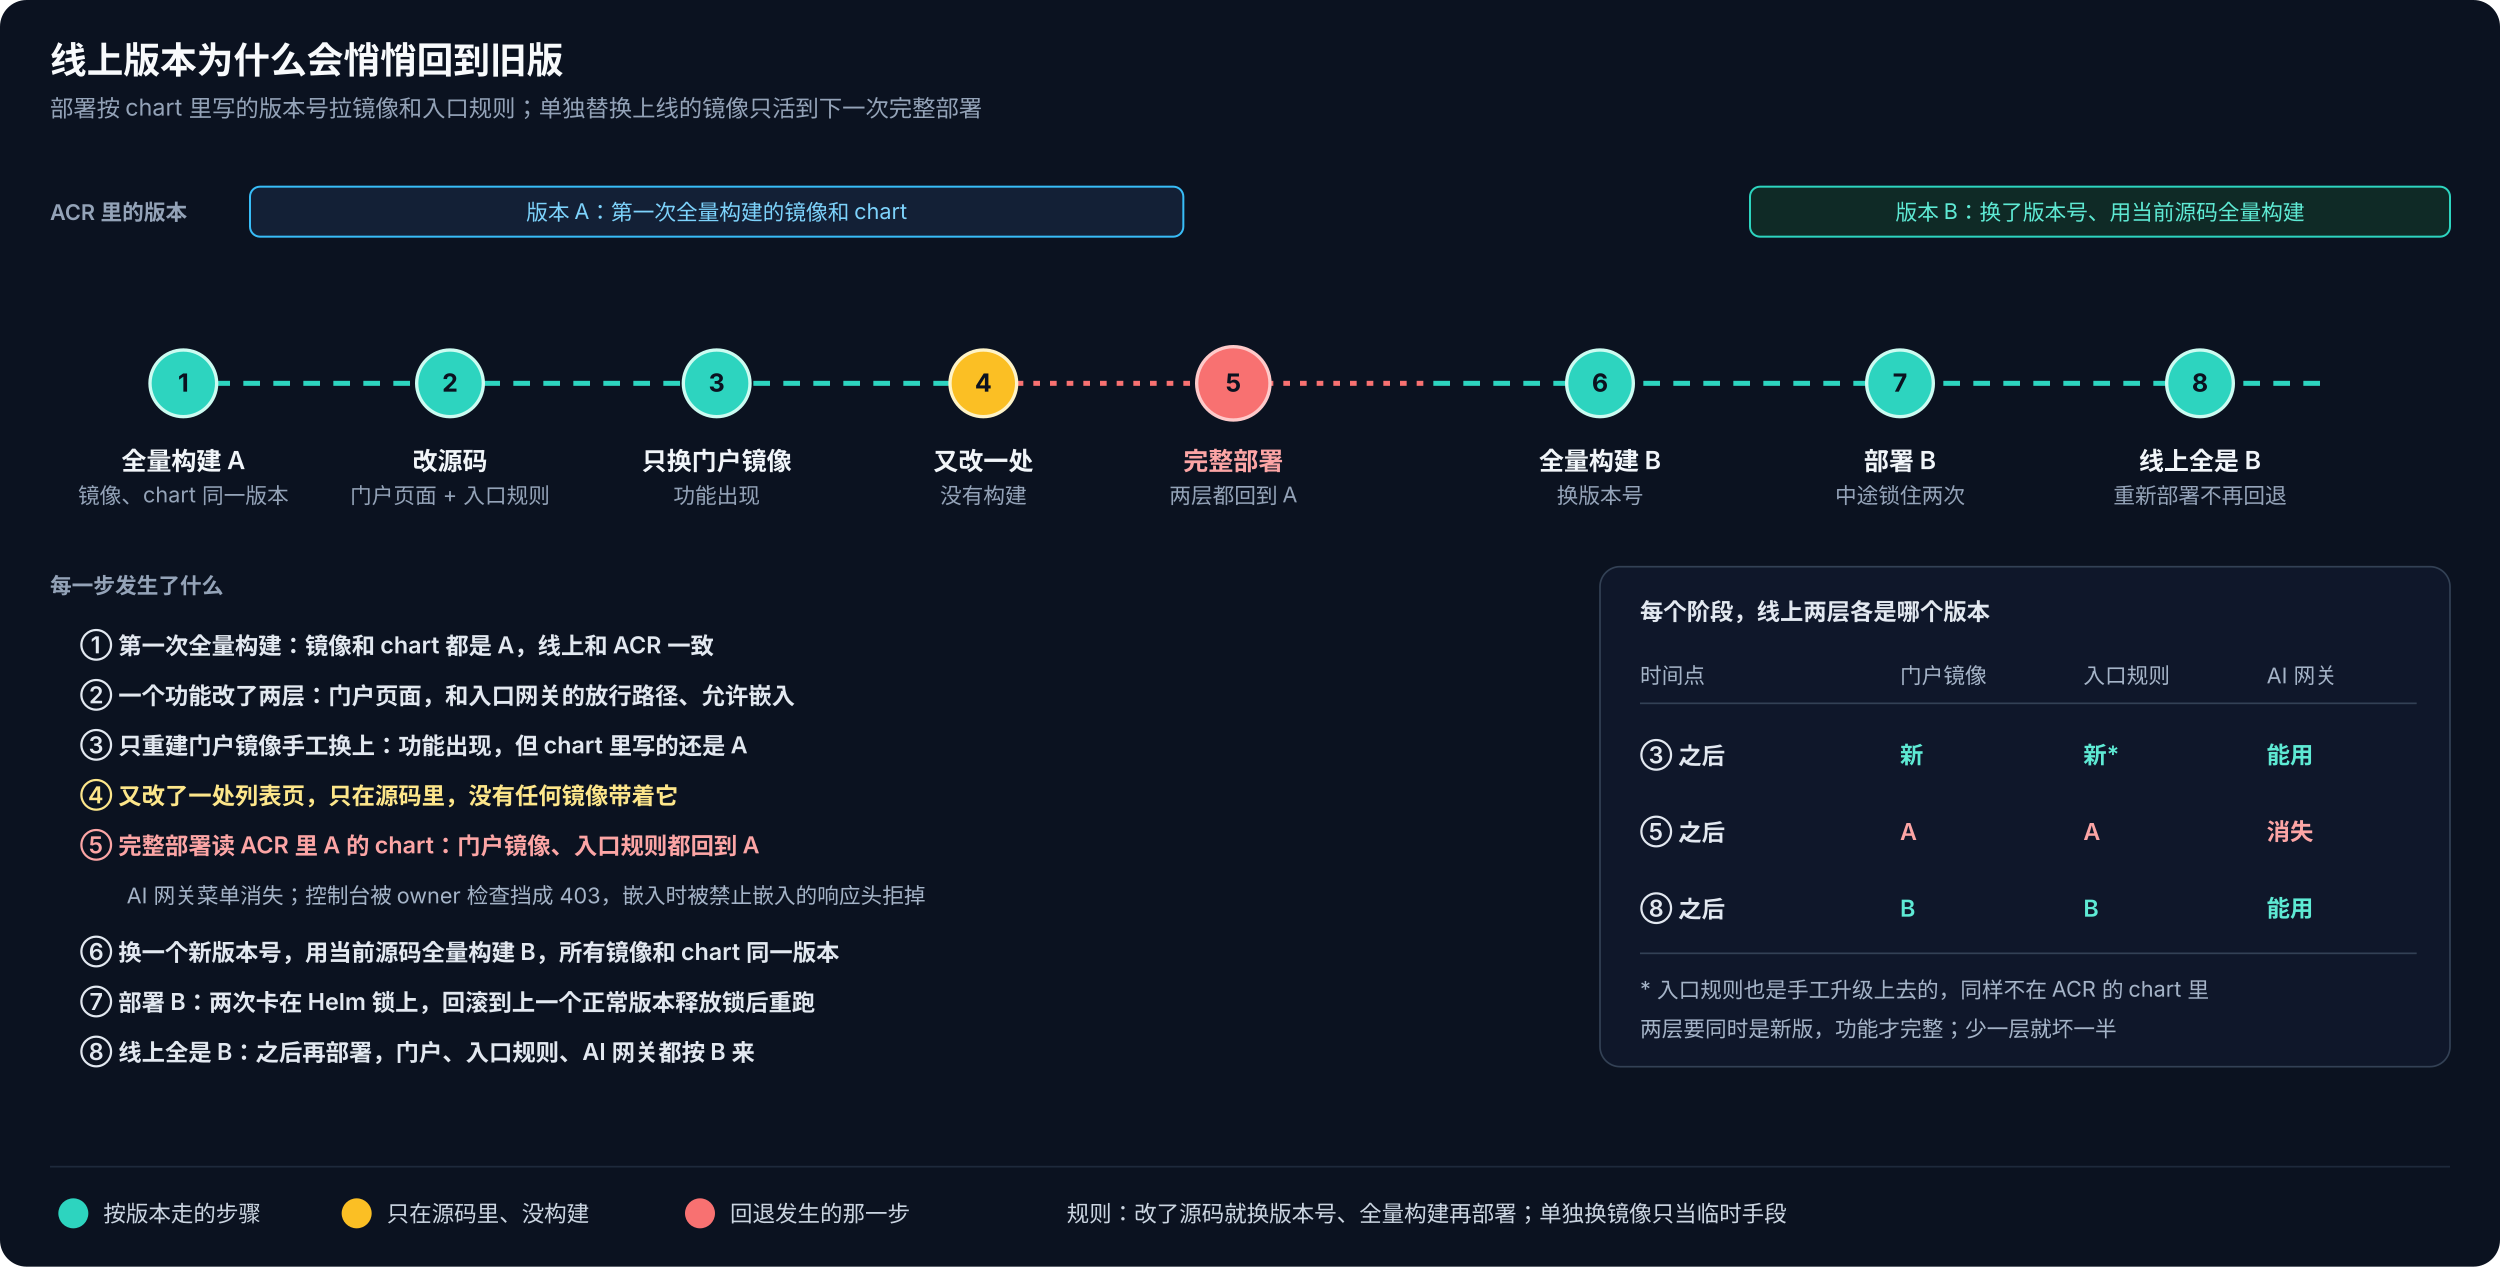
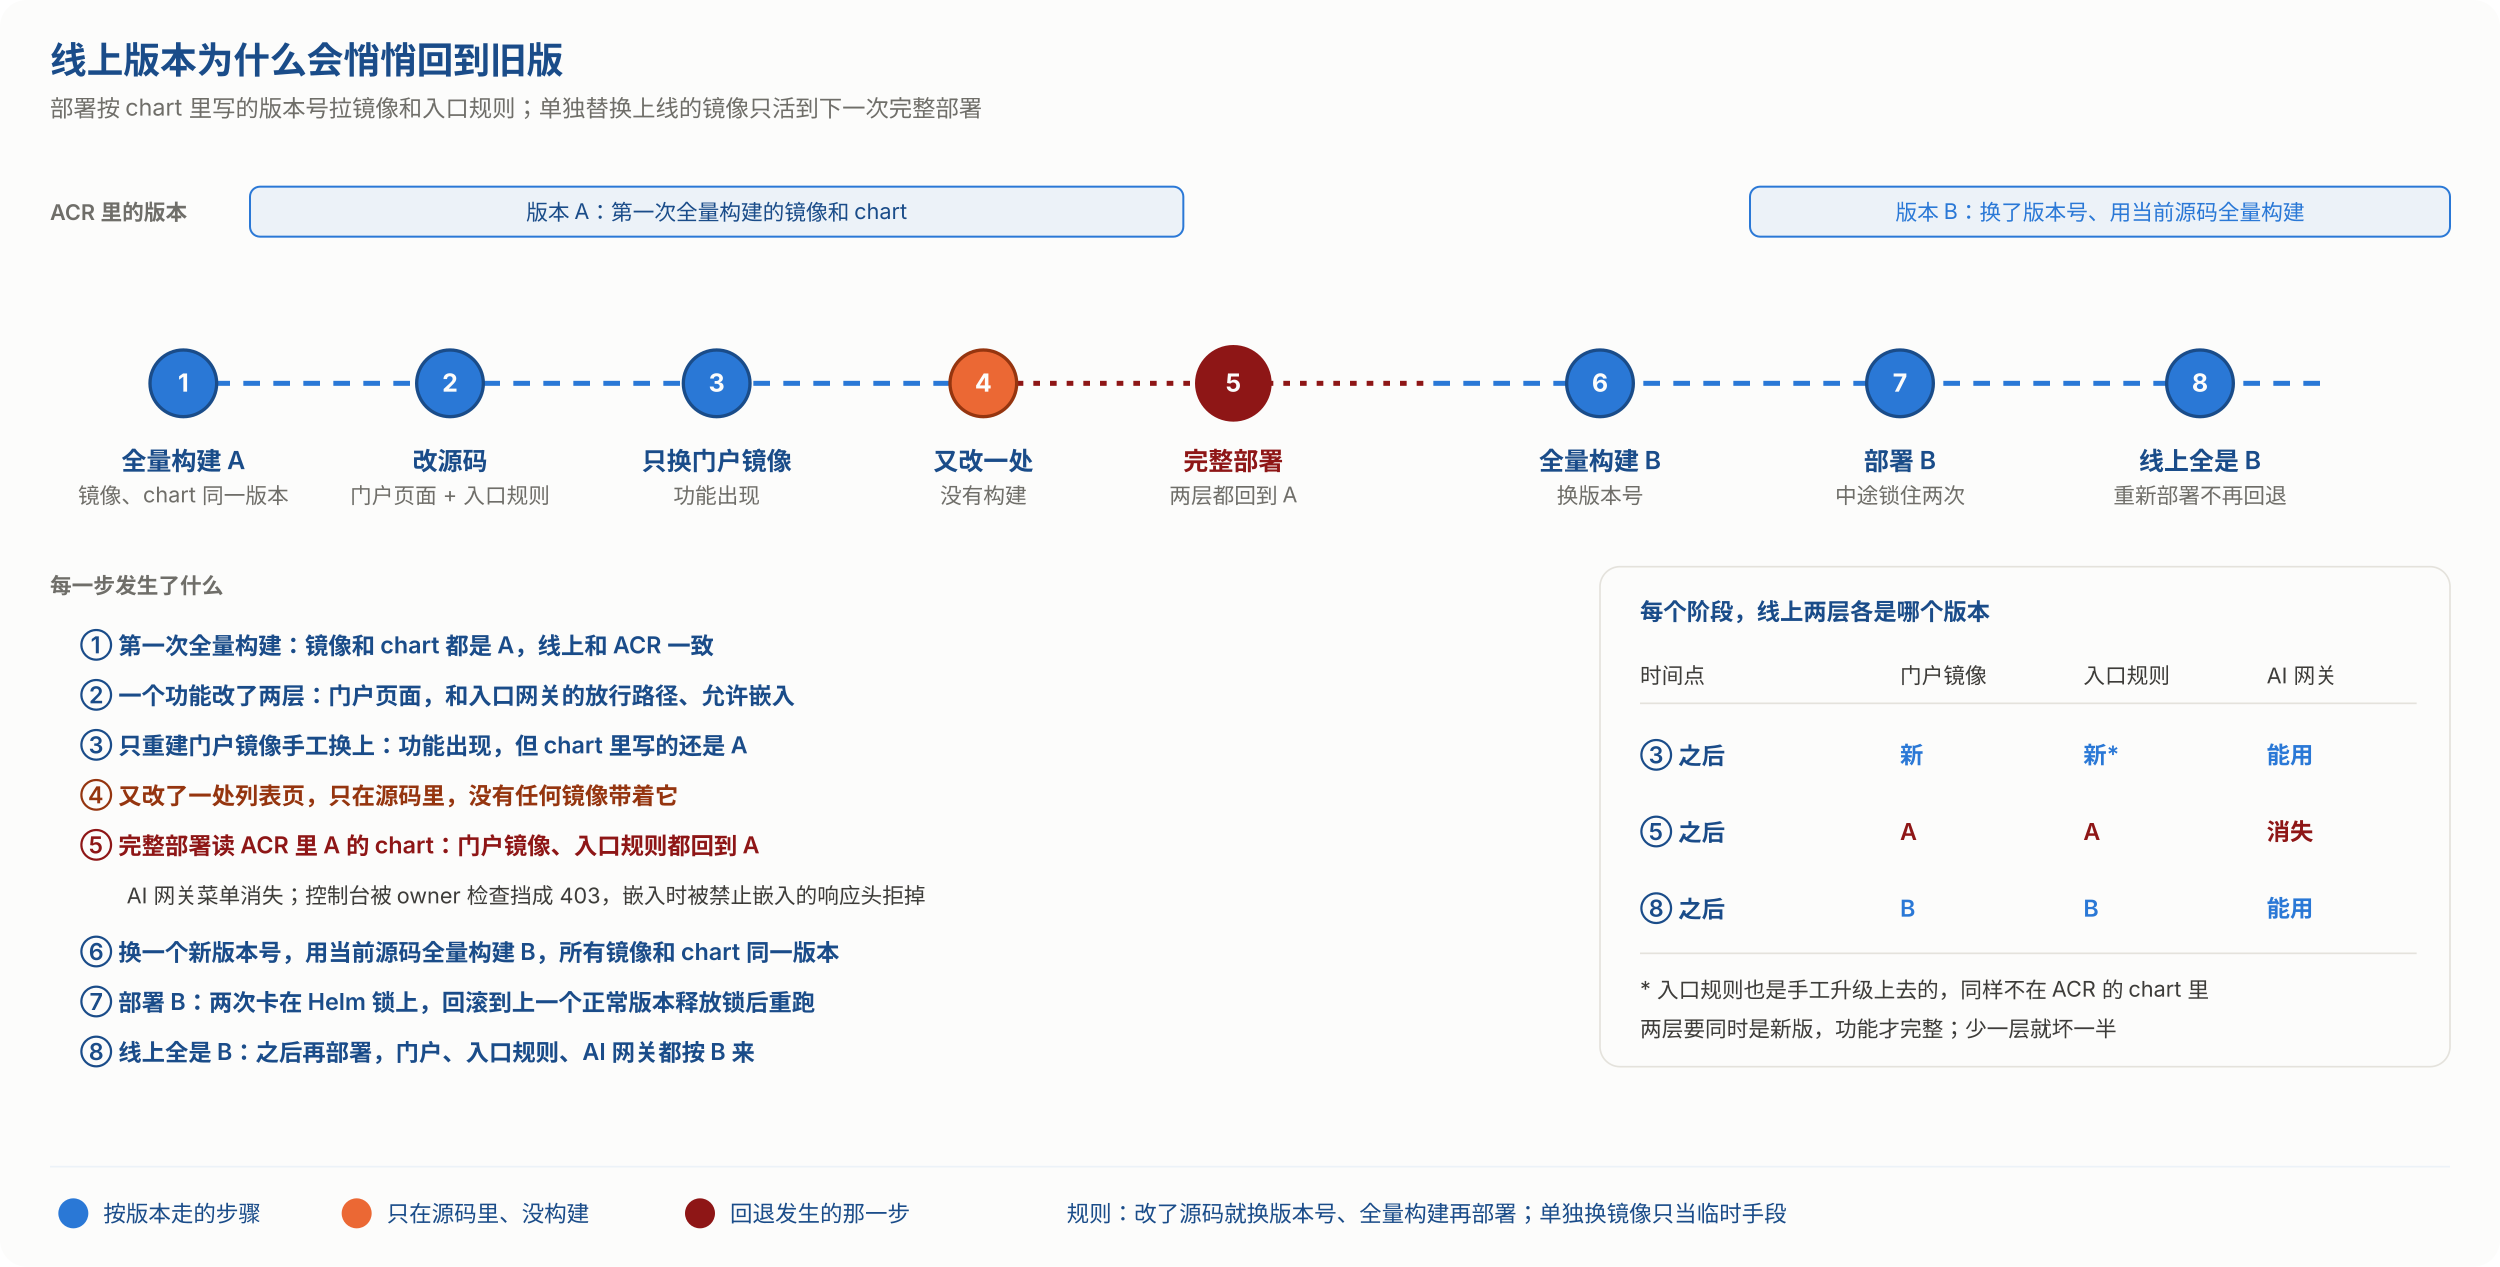
<svg xmlns="http://www.w3.org/2000/svg" viewBox="0 0 1500 760" width="1500" height="760" font-family="-apple-system, 'PingFang SC', 'Microsoft YaHei', 'Segoe UI', sans-serif">
  <style>
- .title{fill:#f8fafc;font-size:22px;font-weight:700}
- .sub{fill:#94a3b8;font-size:14px}
- .n{fill:#0b1220;font-size:15px;font-weight:700;text-anchor:middle}
- .nt{fill:#f1f5f9;font-size:15px;font-weight:600;text-anchor:middle}
- .np{fill:#94a3b8;font-size:13px;text-anchor:middle}
- .lt{fill:#e2e8f0;font-size:14px;font-weight:600}
- .ld{fill:#a5b4c8;font-size:13px}
- .lg{fill:#cbd5e1;font-size:13.5px}
- .lane{fill:#94a3b8;font-size:13px;font-weight:600}
- .flow{fill:none;stroke:#2dd4bf;stroke-width:3;stroke-dasharray:10 8;animation:d 1.6s linear infinite}
- .bad{fill:none;stroke:#f87171;stroke-width:3;stroke-dasharray:4 6}
+ .title{font-family:"Songti SC","STSong","Noto Serif SC",serif;fill:#1a4c89;font-size:22px;font-weight:700}
+ .sub{fill:#6f6e69;font-size:14px}
+ .n{fill:#fcfcfb;font-size:15px;font-weight:700;text-anchor:middle}
+ .nt{fill:#1a4c89;font-size:15px;font-weight:600;text-anchor:middle}
+ .np{fill:#6f6e69;font-size:13px;text-anchor:middle}
+ .lt{fill:#1a4c89;font-size:14px;font-weight:600}
+ .ld{fill:#3d3c39;font-size:13px}
+ .lg{fill:#1a4c89;font-size:13.5px}
+ .lane{fill:#6f6e69;font-size:13px;font-weight:600}
+ .flow{fill:none;stroke:#2a78d6;stroke-width:3;stroke-dasharray:10 8;animation:d 1.6s linear infinite}
+ .bad{fill:none;stroke:#8e1616;stroke-width:3;stroke-dasharray:4 6}
@keyframes d{to{stroke-dashoffset:-36}}
- .lead{stroke:#475569;stroke-width:1;stroke-dasharray:3 3}
+ .lead{stroke:#e4e2dc;stroke-width:1;stroke-dasharray:3 3}
.pulse{animation:p 2.2s ease-in-out infinite}
@keyframes p{0%,100%{opacity:1}50%{opacity:.4}}
</style>
-   <rect width="1500" height="760" rx="16" fill="#0b1220" />
+   <rect width="1500" height="760" rx="16" fill="#fcfcfb" />
  <text class="title" x="30" y="44">线上版本为什么会悄悄回到旧版</text>
  <text class="sub" x="30" y="70">部署按 chart 里写的版本号拉镜像和入口规则；单独替换上线的镜像只活到下一次完整部署</text>
  <text class="lane" x="30" y="132">ACR 里的版本</text>
-   <rect x="150" y="112" width="560" height="30" rx="6" fill="#132036" stroke="#38bdf8" stroke-width="1.2" />
-   <text class="ld" x="430" y="132" text-anchor="middle" style="fill:#7dd3fc">版本 A：第一次全量构建的镜像和 chart</text>
-   <rect x="1050" y="112" width="420" height="30" rx="6" fill="#0f2a26" stroke="#2dd4bf" stroke-width="1.2" />
-   <text class="ld" x="1260" y="132" text-anchor="middle" style="fill:#5eead4">版本 B：换了版本号、用当前源码全量构建</text>
+   <rect x="150" y="112" width="560" height="30" rx="6" fill="#ecf2f8" stroke="#2a78d6" stroke-width="1.2" />
+   <text class="ld" x="430" y="132" text-anchor="middle" style="fill:#1a4c89">版本 A：第一次全量构建的镜像和 chart</text>
+   <rect x="1050" y="112" width="420" height="30" rx="6" fill="#ecf2f8" stroke="#2a78d6" stroke-width="1.2" />
+   <text class="ld" x="1260" y="132" text-anchor="middle" style="fill:#2a78d6">版本 B：换了版本号、用当前源码全量构建</text>
  <path class="flow" d="M110,230 L590,230" />
  <path class="bad" d="M590,230 L860,230" />
  <path class="flow" d="M860,230 L1400,230" />
  <g>
-     <circle cx="110" cy="230" r="20" fill="#2dd4bf" stroke="#ccfbf1" stroke-width="2" />
+     <circle cx="110" cy="230" r="20" fill="#2a78d6" stroke="#1a4c89" stroke-width="2" />
    <text class="n" x="110" y="235">1</text>
    <text class="nt" x="110" y="282">全量构建 A</text>
    <text class="np" x="110" y="302">镜像、chart 同一版本</text>
  </g>
  <g>
-     <circle cx="270" cy="230" r="20" fill="#2dd4bf" stroke="#ccfbf1" stroke-width="2" />
+     <circle cx="270" cy="230" r="20" fill="#2a78d6" stroke="#1a4c89" stroke-width="2" />
    <text class="n" x="270" y="235">2</text>
    <text class="nt" x="270" y="282">改源码</text>
    <text class="np" x="270" y="302">门户页面 + 入口规则</text>
  </g>
  <g>
-     <circle cx="430" cy="230" r="20" fill="#2dd4bf" stroke="#ccfbf1" stroke-width="2" />
+     <circle cx="430" cy="230" r="20" fill="#2a78d6" stroke="#1a4c89" stroke-width="2" />
    <text class="n" x="430" y="235">3</text>
    <text class="nt" x="430" y="282">只换门户镜像</text>
    <text class="np" x="430" y="302">功能出现</text>
  </g>
  <g>
-     <circle cx="590" cy="230" r="20" fill="#fbbf24" stroke="#fef3c7" stroke-width="2" />
+     <circle cx="590" cy="230" r="20" fill="#eb6834" stroke="#95350f" stroke-width="2" />
    <text class="n" x="590" y="235">4</text>
    <text class="nt" x="590" y="282">又改一处</text>
    <text class="np" x="590" y="302">没有构建</text>
  </g>
  <g class="pulse">
-     <circle cx="740" cy="230" r="22" fill="#f87171" stroke="#fecaca" stroke-width="2" />
+     <circle cx="740" cy="230" r="22" fill="#8e1616" stroke="#8e1616" stroke-width="2" />
    <text class="n" x="740" y="235">5</text>
  </g>
-   <text class="nt" x="740" y="282" style="fill:#fca5a5">完整部署</text>
+   <text class="nt" x="740" y="282" style="fill:#8e1616">完整部署</text>
  <text class="np" x="740" y="302">两层都回到 A</text>
  <g>
-     <circle cx="960" cy="230" r="20" fill="#2dd4bf" stroke="#ccfbf1" stroke-width="2" />
+     <circle cx="960" cy="230" r="20" fill="#2a78d6" stroke="#1a4c89" stroke-width="2" />
    <text class="n" x="960" y="235">6</text>
    <text class="nt" x="960" y="282">全量构建 B</text>
    <text class="np" x="960" y="302">换版本号</text>
  </g>
  <g>
-     <circle cx="1140" cy="230" r="20" fill="#2dd4bf" stroke="#ccfbf1" stroke-width="2" />
+     <circle cx="1140" cy="230" r="20" fill="#2a78d6" stroke="#1a4c89" stroke-width="2" />
    <text class="n" x="1140" y="235">7</text>
    <text class="nt" x="1140" y="282">部署 B</text>
    <text class="np" x="1140" y="302">中途锁住两次</text>
  </g>
  <g>
-     <circle cx="1320" cy="230" r="20" fill="#2dd4bf" stroke="#ccfbf1" stroke-width="2" />
+     <circle cx="1320" cy="230" r="20" fill="#2a78d6" stroke="#1a4c89" stroke-width="2" />
    <text class="n" x="1320" y="235">8</text>
    <text class="nt" x="1320" y="282">线上全是 B</text>
    <text class="np" x="1320" y="302">重新部署不再回退</text>
  </g>
  <text class="lane" x="30" y="356">每一步发生了什么</text>
-   <text class="lt" x="48" y="392" style="fill:#e2e8f0">①  第一次全量构建：镜像和 chart 都是 A，线上和 ACR 一致</text>
-   <text class="lt" x="48" y="422" style="fill:#e2e8f0">②  一个功能改了两层：门户页面，和入口网关的放行路径、允许嵌入</text>
-   <text class="lt" x="48" y="452" style="fill:#e2e8f0">③  只重建门户镜像手工换上：功能出现，但 chart 里写的还是 A</text>
-   <text class="lt" x="48" y="482" style="fill:#fde68a">④  又改了一处列表页，只在源码里，没有任何镜像带着它</text>
-   <text class="lt" x="48" y="512" style="fill:#fca5a5">⑤  完整部署读 ACR 里 A 的 chart：门户镜像、入口规则都回到 A</text>
-   <text class="ld" x="76" y="542" style="fill:#a5b4c8">AI 网关菜单消失；控制台被 owner 检查挡成 403，嵌入时被禁止嵌入的响应头拒掉</text>
-   <text class="lt" x="48" y="576" style="fill:#e2e8f0">⑥  换一个新版本号，用当前源码全量构建 B，所有镜像和 chart 同一版本</text>
-   <text class="lt" x="48" y="606" style="fill:#e2e8f0">⑦  部署 B：两次卡在 Helm 锁上，回滚到上一个正常版本释放锁后重跑</text>
-   <text class="lt" x="48" y="636" style="fill:#e2e8f0">⑧  线上全是 B：之后再部署，门户、入口规则、AI 网关都按 B 来</text>
-   <rect x="960" y="340" width="510" height="300" rx="12" fill="#0f172a" stroke="#334155" />
+   <text class="lt" x="48" y="392" style="fill:#1a4c89">①  第一次全量构建：镜像和 chart 都是 A，线上和 ACR 一致</text>
+   <text class="lt" x="48" y="422" style="fill:#1a4c89">②  一个功能改了两层：门户页面，和入口网关的放行路径、允许嵌入</text>
+   <text class="lt" x="48" y="452" style="fill:#1a4c89">③  只重建门户镜像手工换上：功能出现，但 chart 里写的还是 A</text>
+   <text class="lt" x="48" y="482" style="fill:#95350f">④  又改了一处列表页，只在源码里，没有任何镜像带着它</text>
+   <text class="lt" x="48" y="512" style="fill:#8e1616">⑤  完整部署读 ACR 里 A 的 chart：门户镜像、入口规则都回到 A</text>
+   <text class="ld" x="76" y="542" style="fill:#3d3c39">AI 网关菜单消失；控制台被 owner 检查挡成 403，嵌入时被禁止嵌入的响应头拒掉</text>
+   <text class="lt" x="48" y="576" style="fill:#1a4c89">⑥  换一个新版本号，用当前源码全量构建 B，所有镜像和 chart 同一版本</text>
+   <text class="lt" x="48" y="606" style="fill:#1a4c89">⑦  部署 B：两次卡在 Helm 锁上，回滚到上一个正常版本释放锁后重跑</text>
+   <text class="lt" x="48" y="636" style="fill:#1a4c89">⑧  线上全是 B：之后再部署，门户、入口规则、AI 网关都按 B 来</text>
+   <rect x="960" y="340" width="510" height="300" rx="12" fill="#fcfcfb" stroke="#e4e2dc" />
  <text class="lt" x="984" y="372">每个阶段，线上两层各是哪个版本</text>
  <text class="ld" x="984" y="410">时间点</text>
  <text class="ld" x="1140" y="410">门户镜像</text>
  <text class="ld" x="1250" y="410">入口规则</text>
  <text class="ld" x="1360" y="410">AI 网关</text>
-   <line x1="984" y1="422" x2="1450" y2="422" stroke="#334155" />
+   <line x1="984" y1="422" x2="1450" y2="422" stroke="#e4e2dc" />
  <text class="lt" x="984" y="458">③ 之后</text>
-   <text class="lt" x="1140" y="458" style="fill:#5eead4">新</text>
-   <text class="lt" x="1250" y="458" style="fill:#5eead4">新*</text>
-   <text class="lt" x="1360" y="458" style="fill:#5eead4">能用</text>
+   <text class="lt" x="1140" y="458" style="fill:#2a78d6">新</text>
+   <text class="lt" x="1250" y="458" style="fill:#2a78d6">新*</text>
+   <text class="lt" x="1360" y="458" style="fill:#2a78d6">能用</text>
  <text class="lt" x="984" y="504">⑤ 之后</text>
-   <text class="lt" x="1140" y="504" style="fill:#fca5a5">A</text>
-   <text class="lt" x="1250" y="504" style="fill:#fca5a5">A</text>
-   <text class="lt" x="1360" y="504" style="fill:#fca5a5">消失</text>
+   <text class="lt" x="1140" y="504" style="fill:#8e1616">A</text>
+   <text class="lt" x="1250" y="504" style="fill:#8e1616">A</text>
+   <text class="lt" x="1360" y="504" style="fill:#8e1616">消失</text>
  <text class="lt" x="984" y="550">⑧ 之后</text>
-   <text class="lt" x="1140" y="550" style="fill:#5eead4">B</text>
-   <text class="lt" x="1250" y="550" style="fill:#5eead4">B</text>
-   <text class="lt" x="1360" y="550" style="fill:#5eead4">能用</text>
-   <line x1="984" y1="572" x2="1450" y2="572" stroke="#334155" />
+   <text class="lt" x="1140" y="550" style="fill:#2a78d6">B</text>
+   <text class="lt" x="1250" y="550" style="fill:#2a78d6">B</text>
+   <text class="lt" x="1360" y="550" style="fill:#2a78d6">能用</text>
+   <line x1="984" y1="572" x2="1450" y2="572" stroke="#e4e2dc" />
  <text class="ld" x="984" y="598">* 入口规则也是手工升级上去的，同样不在 ACR 的 chart 里</text>
  <text class="ld" x="984" y="622">两层要同时是新版，功能才完整；少一层就坏一半</text>
-   <line x1="30" y1="700" x2="1470" y2="700" stroke="#1e293b" />
-   <circle cx="44" cy="728" r="9" fill="#2dd4bf" />
+   <line x1="30" y1="700" x2="1470" y2="700" stroke="#ecf2f8" />
+   <circle cx="44" cy="728" r="9" fill="#2a78d6" />
  <text class="lg" x="62" y="733">按版本走的步骤</text>
-   <circle cx="214" cy="728" r="9" fill="#fbbf24" />
+   <circle cx="214" cy="728" r="9" fill="#eb6834" />
  <text class="lg" x="232" y="733">只在源码里、没构建</text>
-   <circle cx="420" cy="728" r="9" fill="#f87171" />
+   <circle cx="420" cy="728" r="9" fill="#8e1616" />
  <text class="lg" x="438" y="733">回退发生的那一步</text>
  <text class="lg" x="640" y="733">规则：改了源码就换版本号、全量构建再部署；单独换镜像只当临时手段</text>
</svg>
